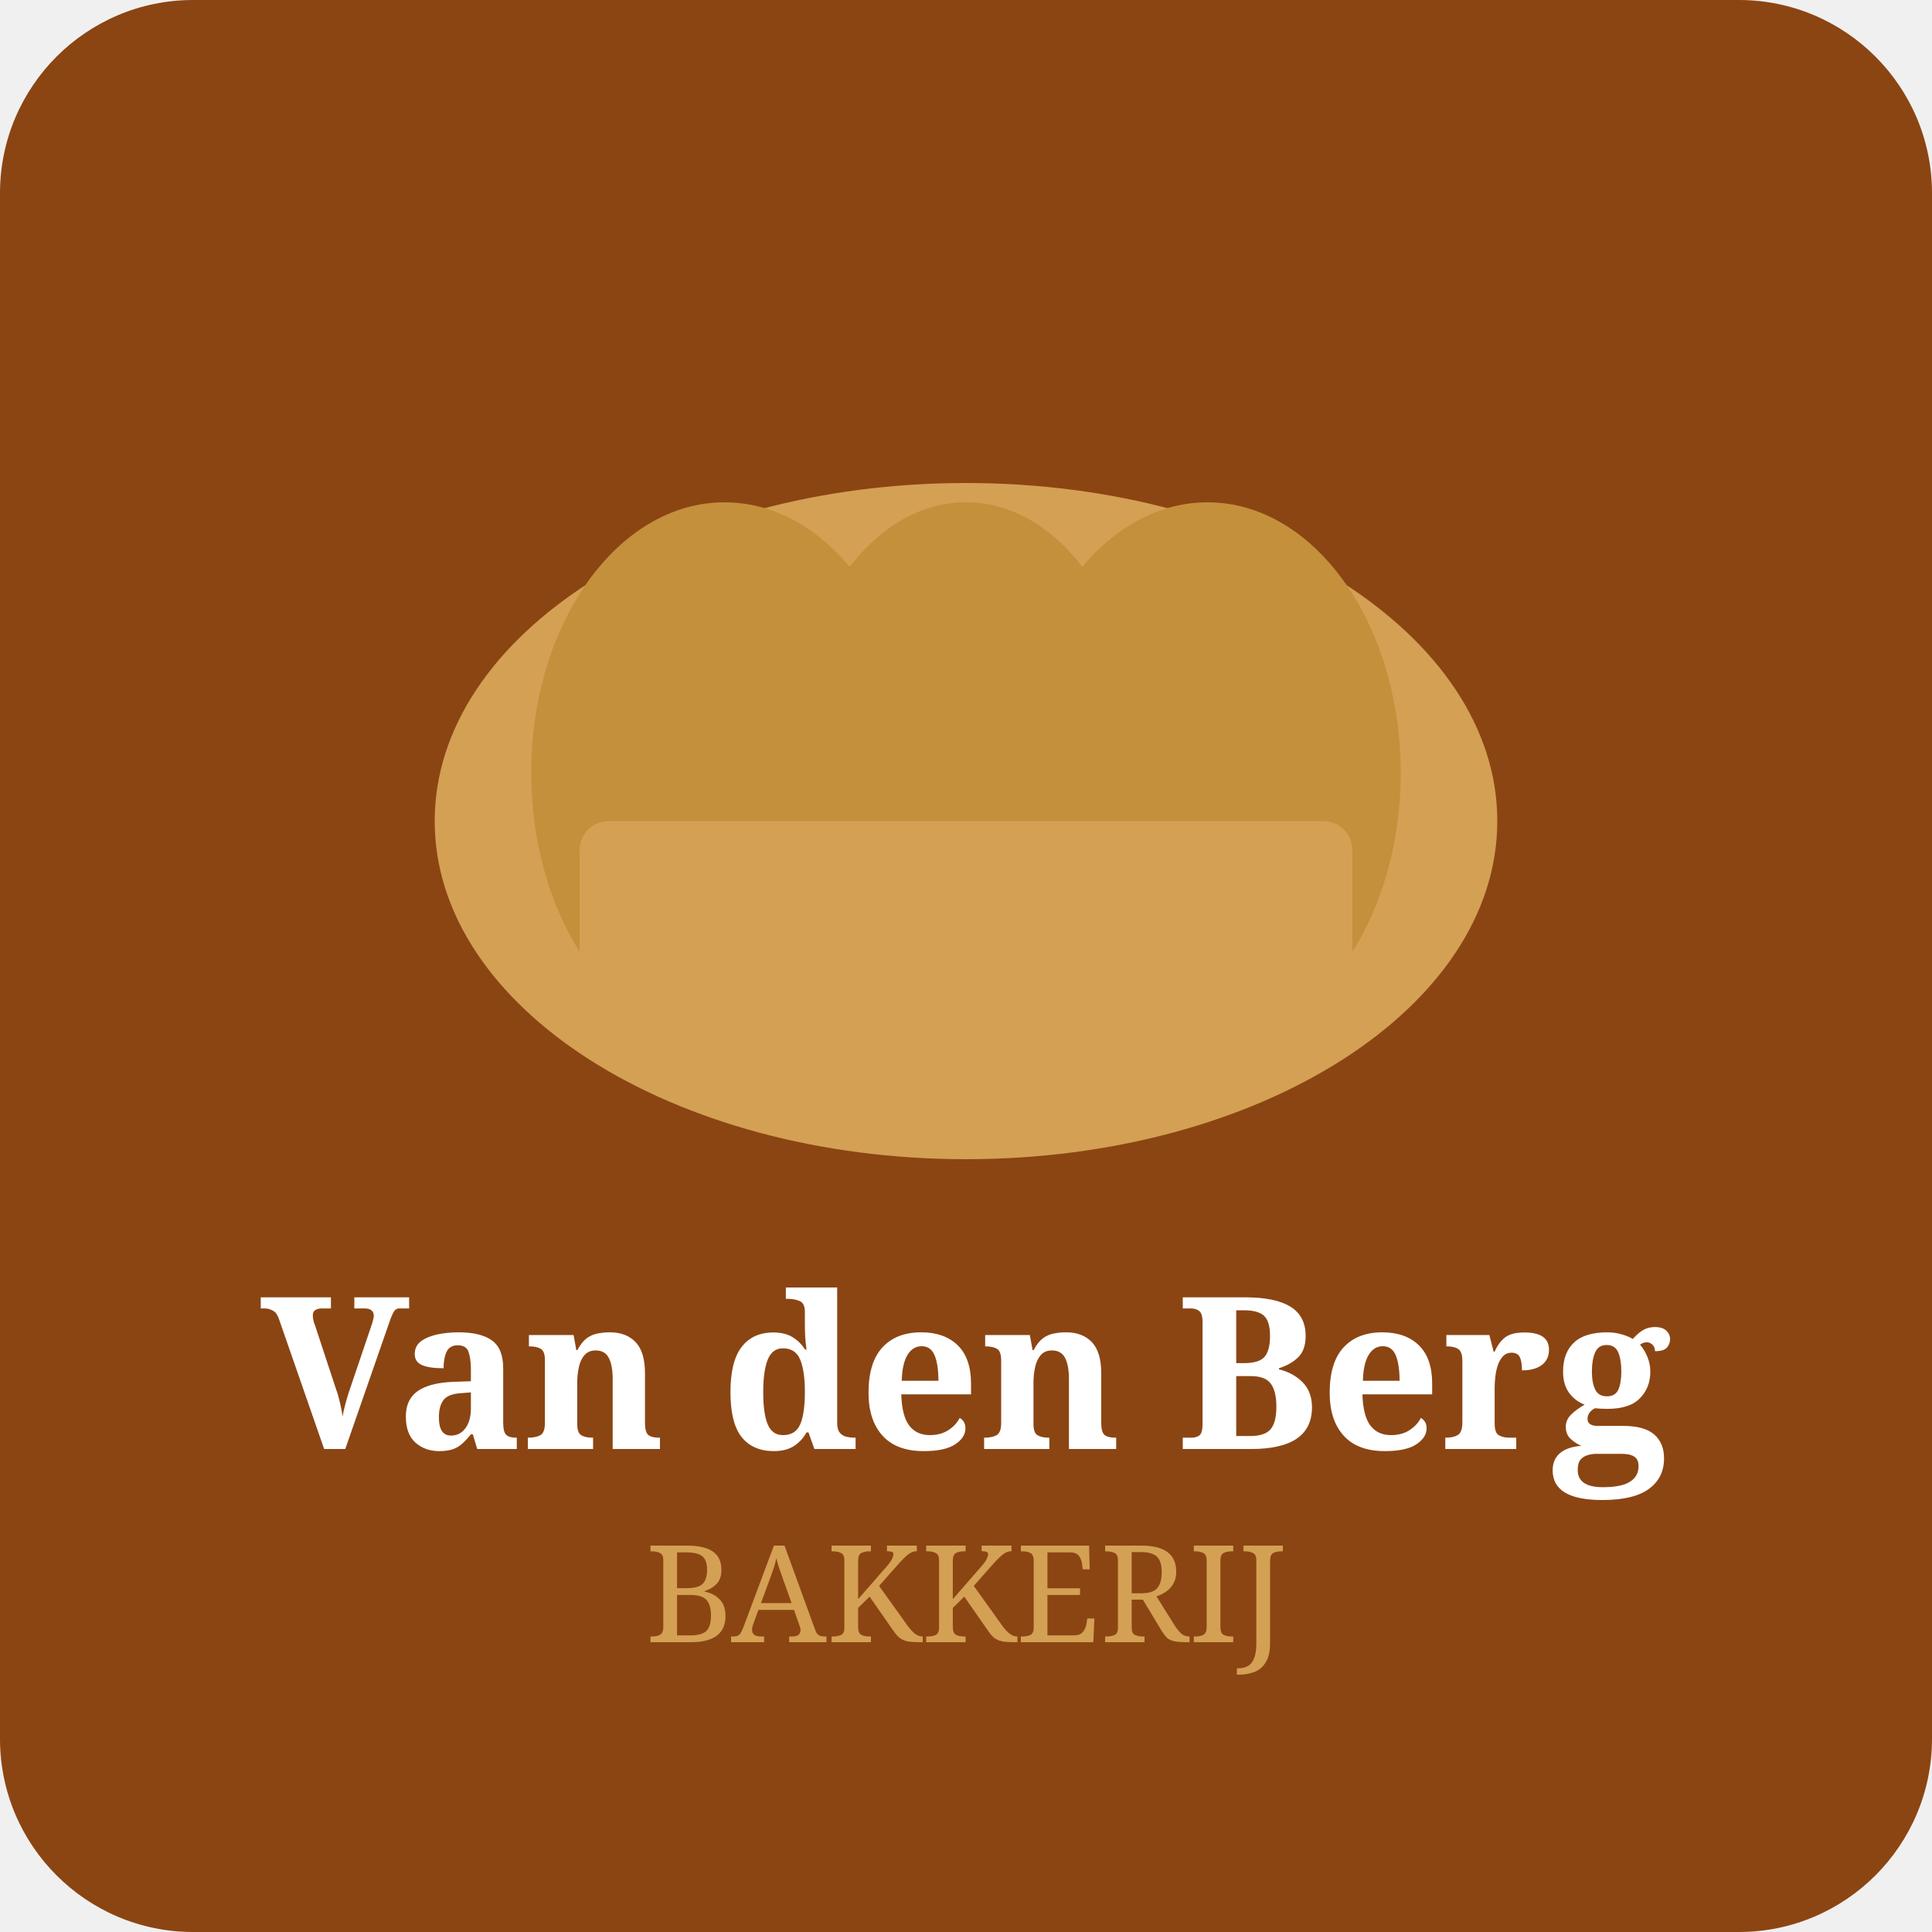
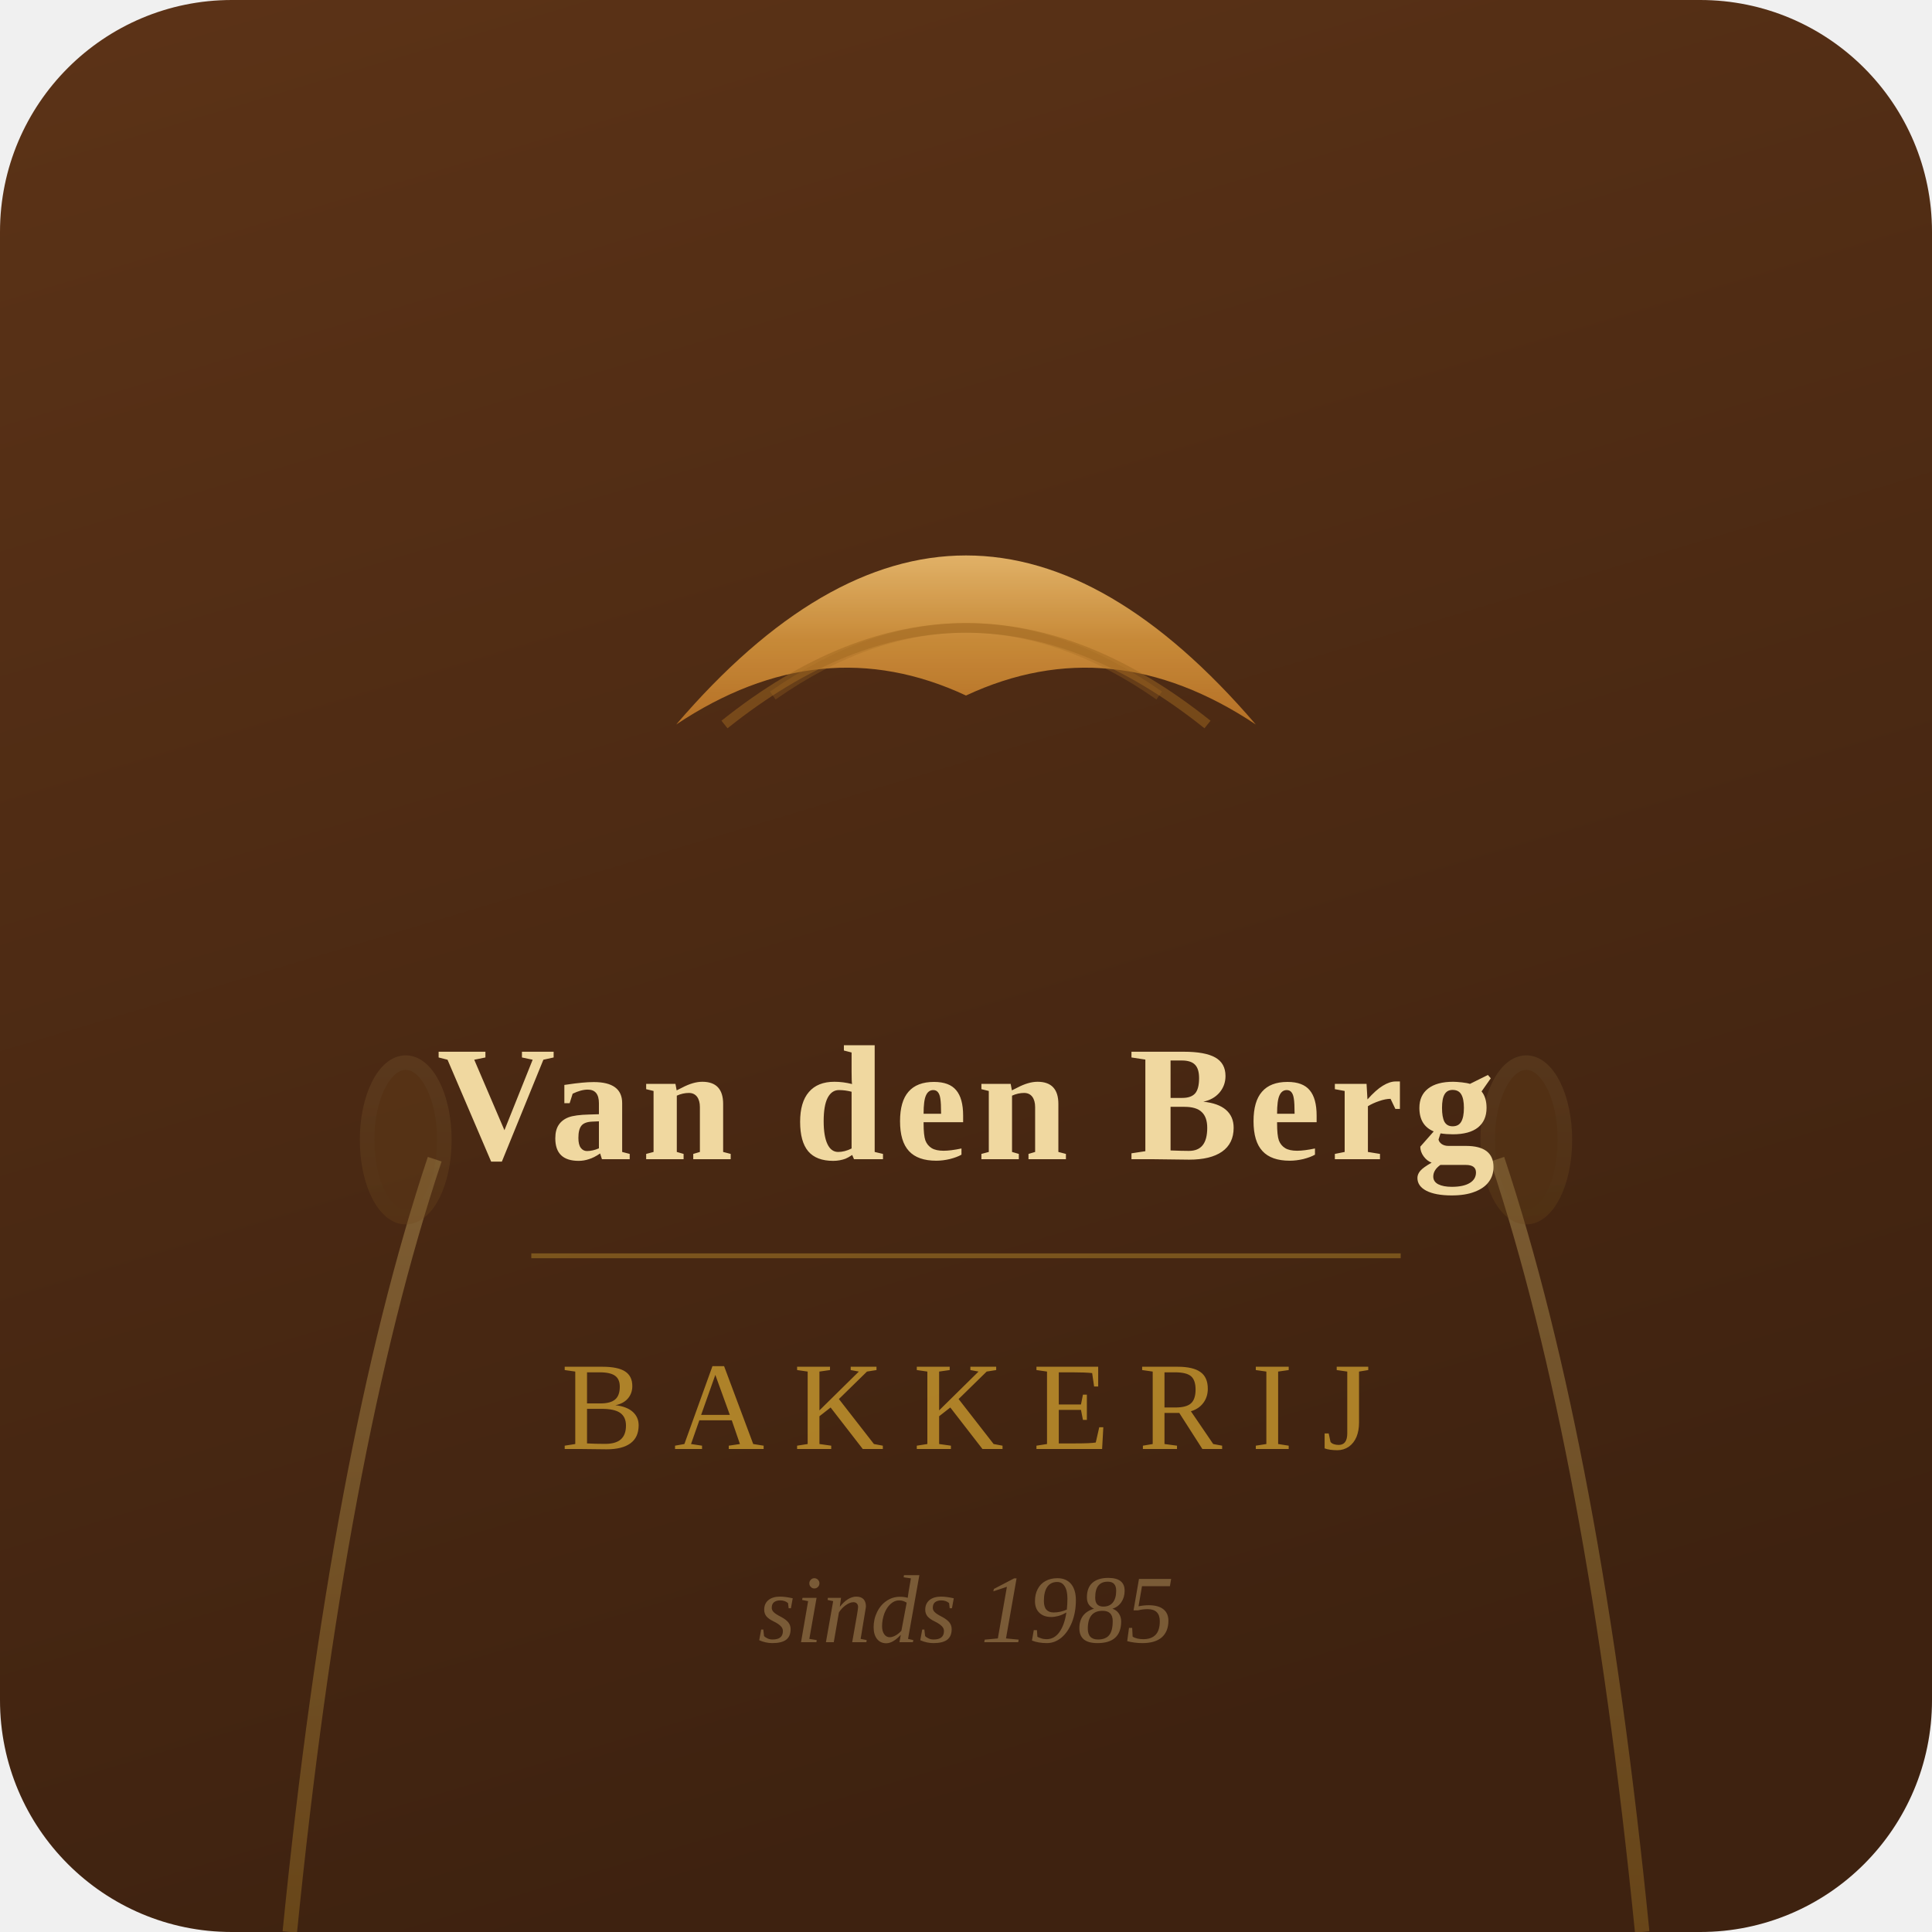
<svg xmlns="http://www.w3.org/2000/svg" viewBox="0 0 200 200">
-   <rect width="200" height="200" rx="20" fill="#8B4513" />
-   <ellipse cx="100" cy="85" rx="55" ry="35" fill="#D4A054" />
-   <ellipse cx="75" cy="80" rx="20" ry="28" fill="#C4903C" />
-   <ellipse cx="125" cy="80" rx="20" ry="28" fill="#C4903C" />
-   <ellipse cx="100" cy="78" rx="18" ry="26" fill="#C4903C" />
-   <rect x="60" y="85" width="80" height="25" rx="3" fill="#D4A054" />
-   <text x="100" y="150" text-anchor="middle" font-family="Georgia,serif" font-weight="bold" font-size="22" fill="white">Van den Berg</text>
-   <text x="100" y="170" text-anchor="middle" font-family="Georgia,serif" font-size="14" fill="#D4A054">BAKKERIJ</text>
+   <defs>
+     <linearGradient id="bakbg" x1="0" y1="0" x2="0.3" y2="1">
+       <stop offset="0%" stop-color="#5C3317" />
+       <stop offset="100%" stop-color="#3E2210" />
+     </linearGradient>
+     <linearGradient id="bread" x1="0" y1="0" x2="0" y2="1">
+       <stop offset="0%" stop-color="#F0C070" />
+       <stop offset="50%" stop-color="#D4943C" />
+       <stop offset="100%" stop-color="#C07828" />
+     </linearGradient>
+     <linearGradient id="wheat" x1="0" y1="0" x2="0" y2="1">
+       <stop offset="0%" stop-color="#F5D780" />
+       <stop offset="100%" stop-color="#C8982E" />
+     </linearGradient>
+   </defs>
+   <rect width="200" height="200" rx="24" fill="url(#bakbg)" />
+   <g opacity="0.3" stroke="url(#wheat)" stroke-width="1.5" fill="none">
+     <path d="M30 200 Q35 150 45 120" />
+     <path d="M170 200 Q165 150 155 120" />
+     <ellipse cx="42" cy="118" rx="4" ry="8" fill="#C8982E" opacity="0.3" />
+     <ellipse cx="158" cy="118" rx="4" ry="8" fill="#C8982E" opacity="0.3" />
+   </g>
+   <path d="M70 75 Q100 40 130 75 Q115 65 100 72 Q85 65 70 75Z" fill="url(#bread)" opacity="0.9" />
+   <path d="M75 75 Q100 55 125 75" fill="none" stroke="#A06820" stroke-width="1" opacity="0.5" />
+   <path d="M80 72 Q100 58 120 72" fill="none" stroke="#A06820" stroke-width="1" opacity="0.3" />
+   <text x="100" y="120" text-anchor="middle" font-family="Georgia,'Times New Roman',serif" font-weight="700" font-size="17" fill="#F0D8A0" letter-spacing="1">Van den Berg</text>
+   <line x1="55" y1="130" x2="145" y2="130" stroke="#C8982E" stroke-width="0.5" opacity="0.4" />
+   <text x="100" y="150" text-anchor="middle" font-family="Georgia,'Times New Roman',serif" font-size="13" fill="#C8982E" letter-spacing="3" opacity="0.8">BAKKERIJ</text>
+   <text x="100" y="170" text-anchor="middle" font-family="Georgia,'Times New Roman',serif" font-style="italic" font-size="10" fill="#A08050" opacity="0.6">sinds 1985</text>
</svg>
